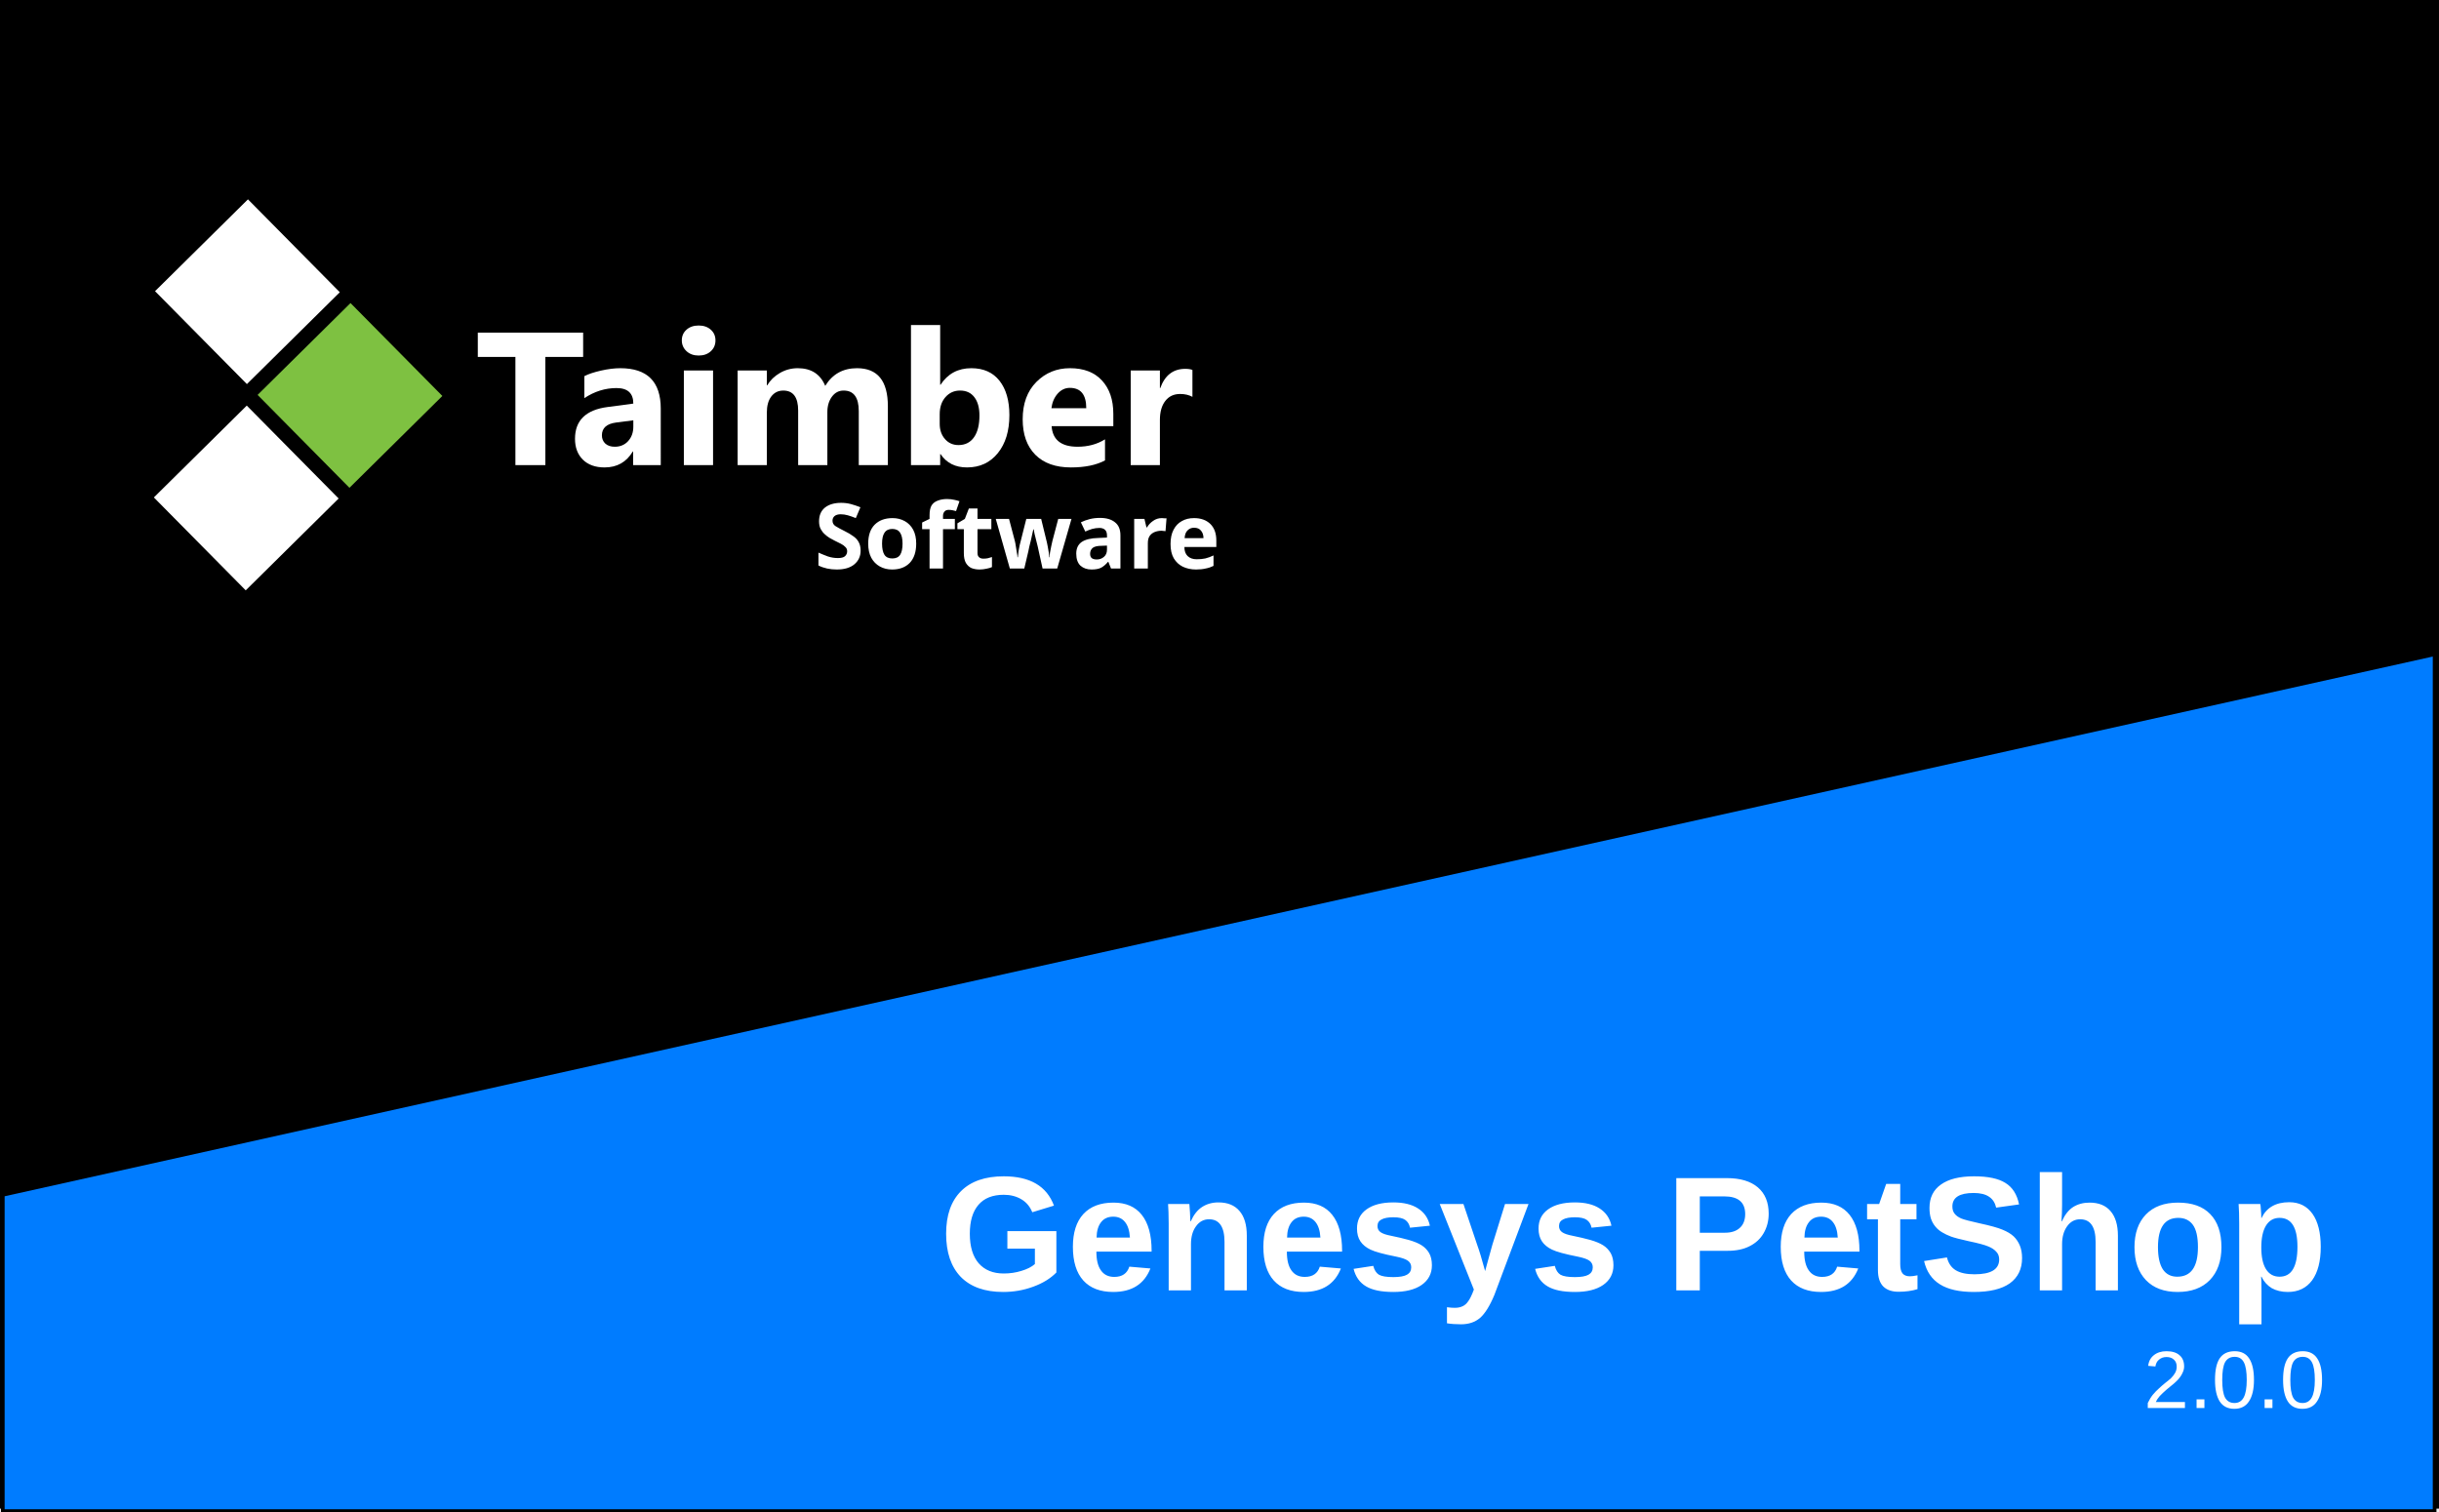
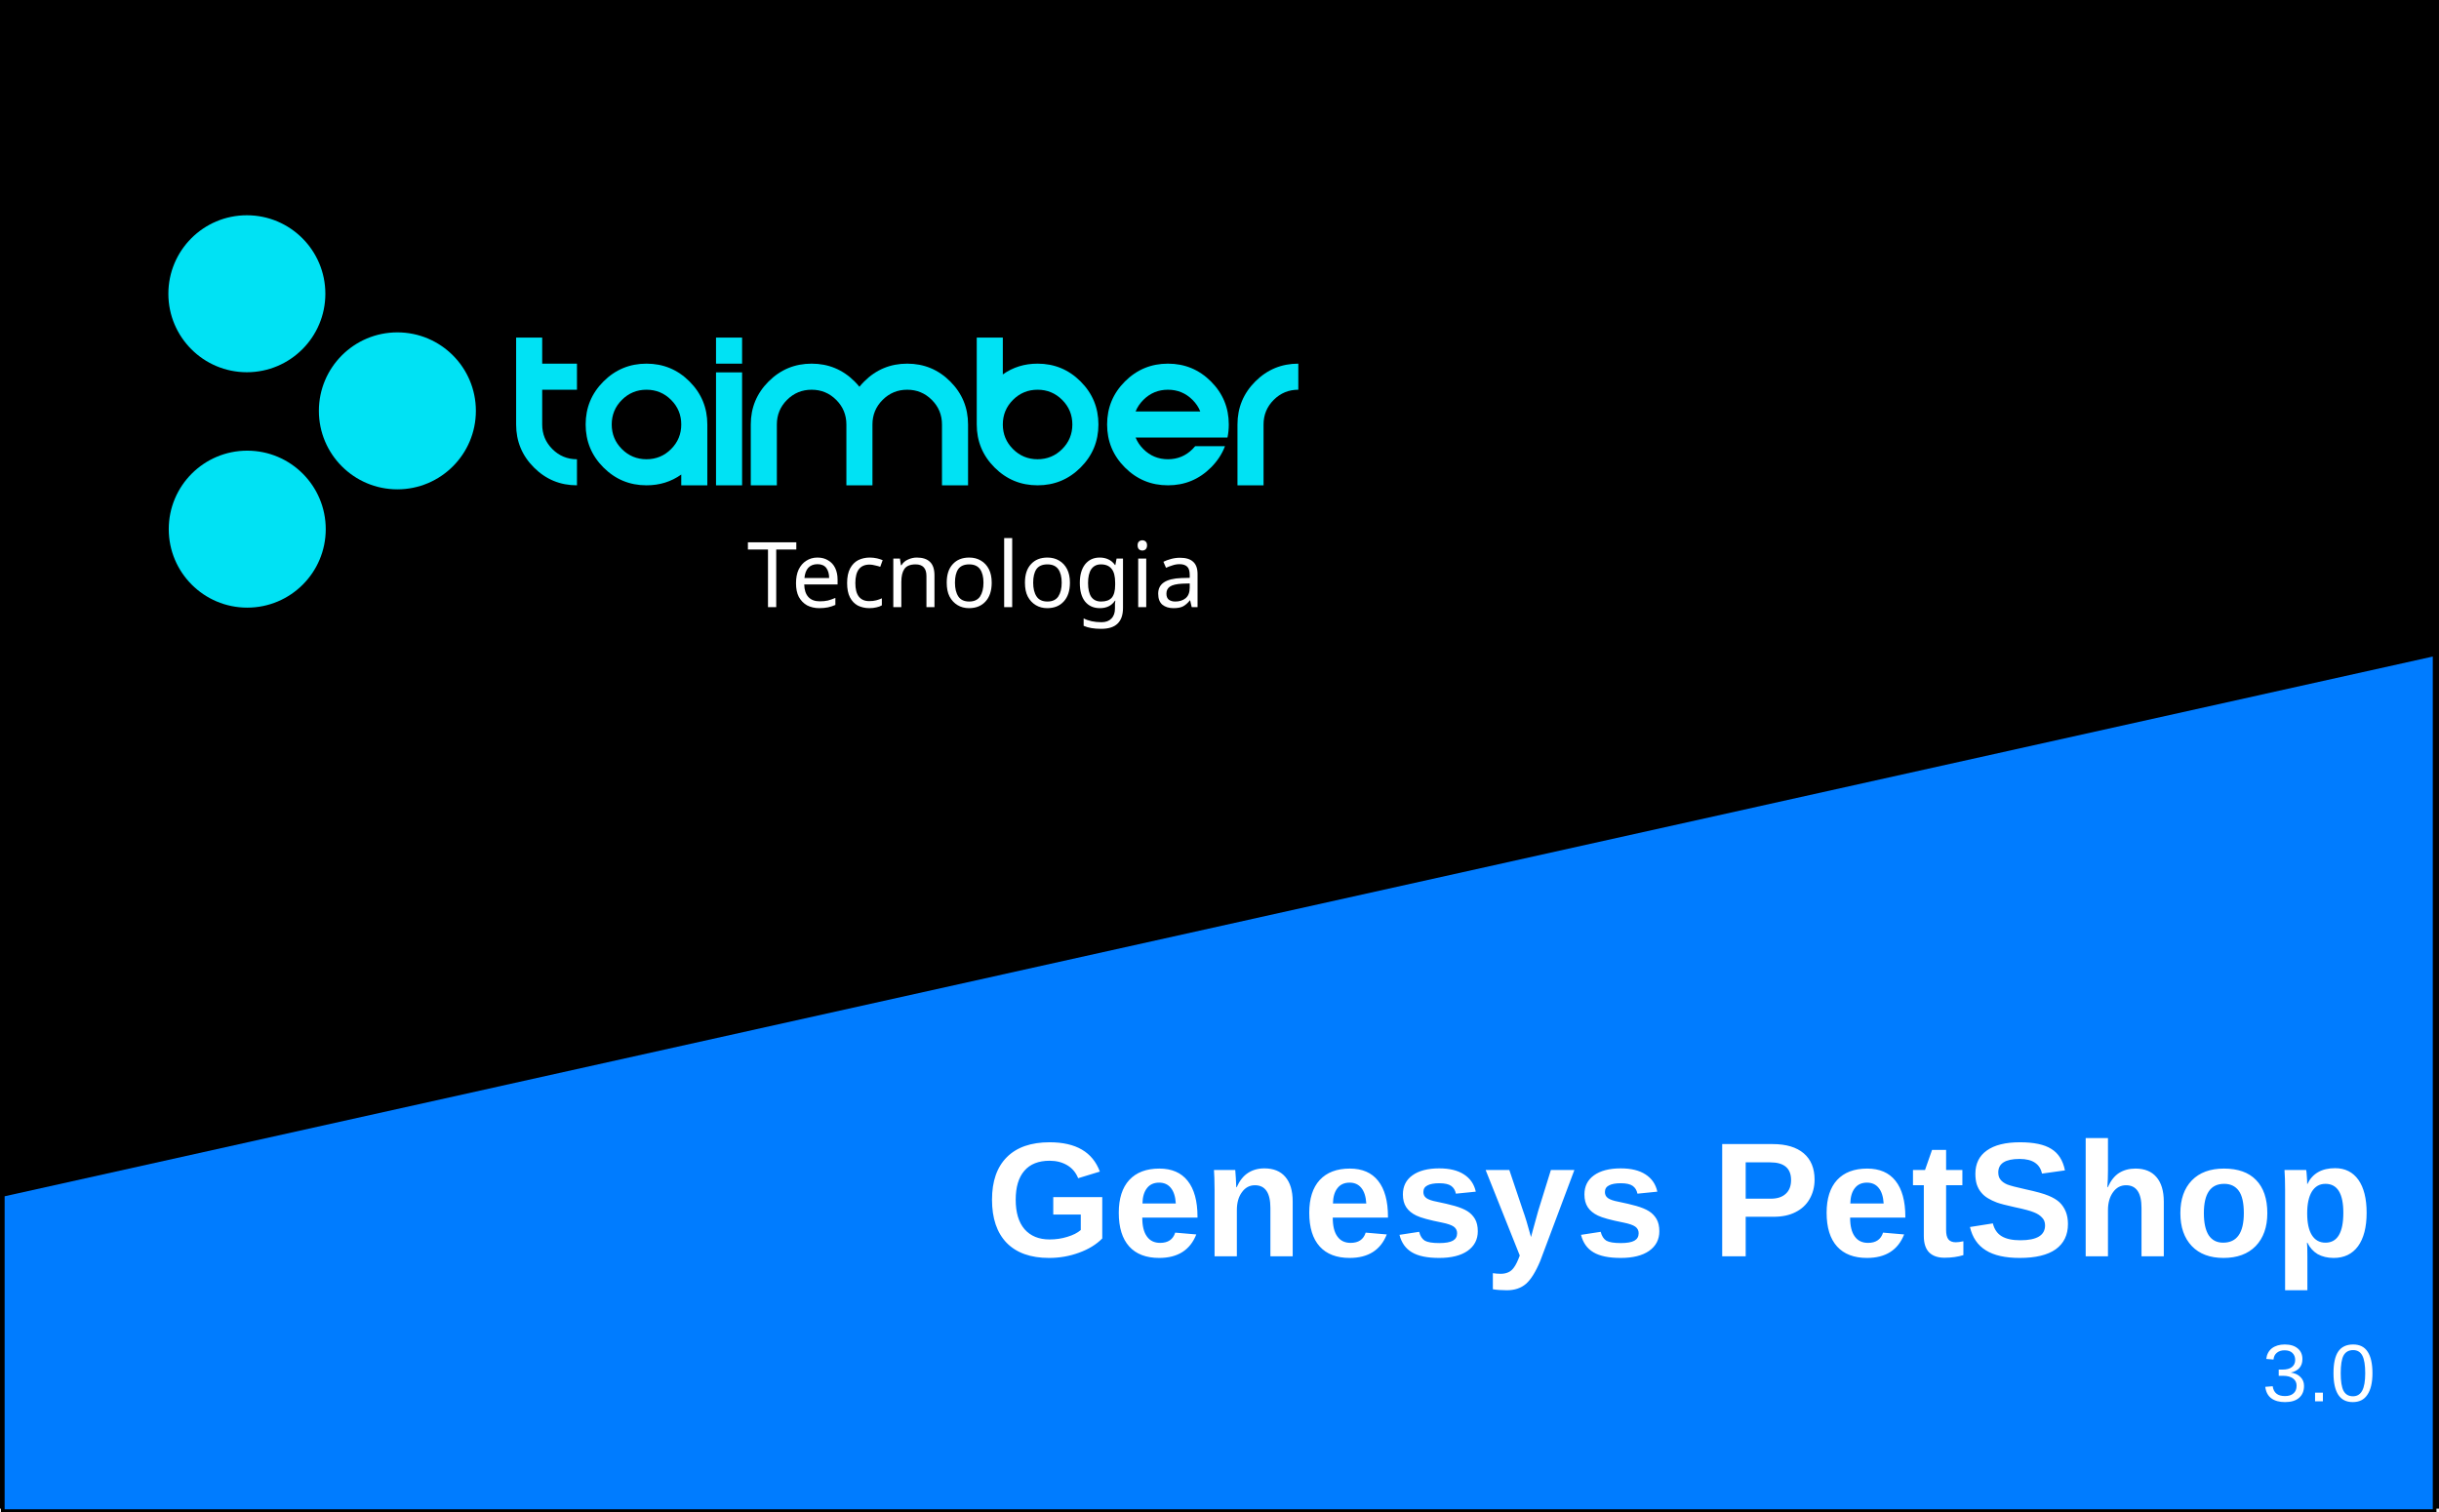
<svg xmlns="http://www.w3.org/2000/svg" width="189.768mm" height="117.585mm" viewBox="0 0 189.768 117.585" version="1.1" id="svg11631">
  <defs id="defs11628" />
  <g id="layer1" transform="translate(-13.16757,-103.5673)">
    <rect style="fill:#000000;fill-opacity:1;stroke:#000000;stroke-width:0.291;stroke-opacity:1" id="rect286" width="189.476" height="117.103" x="13.313" y="103.713" />
+     <g id="g2" transform="matrix(0.08037977,0,0,0.08037977,26.26714,152.9947)">
+       <path style="font-size:172.291px;line-height:0;font-family:'And Then It Ends';-inkscape-font-specification:'And Then It Ends';fill:#00e2f4;stroke-width:1.292" d="m 336.626,-288.109 h 25.238 v 25.238 h 33.651 v 25.238 h -33.651 v 33.651 q 0,13.965 9.843,23.808 9.843,9.843 23.808,9.843 v 25.238 q -24.397,0 -41.643,-17.246 -17.246,-17.246 -17.246,-41.643 z m 126.19,117.777 q 13.965,0 23.808,-9.843 9.843,-9.843 9.843,-23.808 0,-13.965 -9.843,-23.808 -9.843,-9.843 -23.808,-9.843 -13.965,0 -23.808,9.843 -9.843,9.843 -9.843,23.808 0,13.965 9.843,23.808 9.843,9.843 23.808,9.843 z m 58.889,25.238 h -25.238 v -10.432 q -14.638,10.432 -33.651,10.432 -24.397,0 -41.643,-17.246 -17.246,-17.246 -17.246,-41.643 0,-24.397 17.246,-41.643 17.246,-17.246 41.643,-17.246 24.397,0 41.643,17.246 17.246,17.246 17.246,41.643 z m 33.651,-109.364 v 109.364 h -25.238 v -109.364 z m 0,-33.651 v 25.238 h -25.238 v -25.238 z m 33.651,84.126 v 58.889 H 563.767 v -58.889 q 0,-24.397 17.246,-41.643 17.246,-17.246 41.643,-17.246 24.397,0 41.643,17.246 2.524,2.524 4.627,5.132 2.103,-2.608 4.627,-5.132 17.246,-17.246 41.643,-17.246 24.397,0 41.643,17.246 17.246,17.246 17.246,41.643 v 58.889 h -25.238 v -58.889 q 0,-13.965 -9.843,-23.808 -9.843,-9.843 -23.808,-9.843 -13.965,0 -23.808,9.843 -9.843,9.843 -9.843,23.808 v 58.889 h -25.238 v -58.889 q 0,-13.965 -9.843,-23.808 -9.843,-9.843 -23.808,-9.843 -13.965,0 -23.808,9.843 -9.843,9.843 -9.843,23.808 z m 252.379,-33.651 q -13.965,0 -23.808,9.843 -9.843,9.843 -9.843,23.808 0,13.965 9.843,23.808 9.843,9.843 23.808,9.843 13.965,0 23.808,-9.843 9.843,-9.843 9.843,-23.808 0,-13.965 -9.843,-23.808 -9.843,-9.843 -23.808,-9.843 z m -58.889,-50.476 h 25.238 v 35.67 q 14.638,-10.432 33.651,-10.432 24.397,0 41.643,17.246 17.246,17.246 17.246,41.643 0,24.397 -17.246,41.643 -17.246,17.246 -41.643,17.246 -24.397,0 -41.643,-17.246 -17.246,-17.246 -17.246,-41.643 z m 216.373,71.507 q -2.44,-6.141 -7.487,-11.189 -9.843,-9.843 -23.808,-9.843 -13.965,0 -23.808,9.843 -5.048,5.048 -7.487,11.189 z m -4.963,33.651 h 28.855 q -4.29,11.357 -13.544,20.611 -17.246,17.246 -41.643,17.246 -24.397,0 -41.643,-17.246 -17.246,-17.246 -17.246,-41.643 0,-24.397 17.246,-41.643 17.246,-17.246 41.643,-17.246 24.397,0 41.643,17.246 17.246,17.246 17.246,41.643 0,6.562 -1.262,12.619 h -88.922 q 2.44,6.141 7.487,11.189 9.843,9.843 23.808,9.843 13.965,0 23.808,-9.843 1.346,-1.346 2.524,-2.776 z m 40.97,-21.032 q 0,-24.397 17.246,-41.643 17.246,-17.246 41.643,-17.246 v 25.238 q -13.965,0 -23.808,9.843 -9.843,9.843 -9.843,23.808 v 58.889 h -25.238 z" id="text1" aria-label="taimber" />
+       <path id="path1" style="fill:#00e2f4;stroke-width:1.292" d="m 297.667,-217.179 a 75.984,75.984 0 0 1 -75.984,75.984 75.984,75.984 0 0 1 -75.984,-75.984 75.984,75.984 0 0 1 75.984,-75.984 75.984,75.984 0 0 1 75.984,75.984 z" />
+       <path id="path1-1" style="fill:#00e2f4;stroke-width:1.292" d="M 152.34,-102.657 A 75.984,75.984 0 0 1 76.356,-26.673 75.984,75.984 0 0 1 0.372,-102.657 75.984,75.984 0 0 1 76.356,-178.641 a 75.984,75.984 0 0 1 75.984,75.984 z" />
+       <path id="path1-1-7" style="fill:#00e2f4;stroke-width:1.292" d="M 151.968,-330.546 A 75.984,75.984 0 0 1 75.984,-254.562 75.984,75.984 0 0 1 0,-330.546 a 75.984,75.984 0 0 1 75.984,-75.984 75.984,75.984 0 0 1 75.984,75.984 z" />
+     </g>
    <path style="fill:#00ff00;stroke-width:0.265" d="M 13.733,219.967 202.6,110.925" id="path654" />
    <path style="fill:#007cff;fill-opacity:1;stroke-width:0.286;stroke:#000000;stroke-opacity:1" d="m 13.385,196.541 v 24.611 H 202.595 V 154.478 Z" id="path761" />
-     <text xml:space="preserve" style="font-style:normal;font-variant:normal;font-weight:bold;font-stretch:normal;font-size:12.7px;font-family:Arial;-inkscape-font-specification:'Arial Bold';fill:#ffffff;fill-opacity:1;stroke:none;stroke-width:0.265;stroke-opacity:1" x="86.264" y="203.977" id="text7490">
-       <tspan id="tspan7488" style="fill:#ffffff;stroke-width:0.265" x="86.264" y="203.977">Genesys PetShop</tspan>
+     <text xml:space="preserve" style="font-style:normal;font-variant:normal;font-weight:bold;font-stretch:normal;font-size:12.7px;font-family:Arial;-inkscape-font-specification:'Arial Bold';fill:#ffffff;fill-opacity:1;stroke:none;stroke-width:0.265;stroke-opacity:1" x="89.836" y="201.331" id="text7490">
+       <tspan id="tspan7488" style="fill:#ffffff;stroke-width:0.265" x="89.836" y="201.331">Genesys PetShop</tspan>
    </text>
-     <text xml:space="preserve" style="font-style:normal;font-variant:normal;font-weight:bold;font-stretch:normal;font-size:6.35px;font-family:Arial;-inkscape-font-specification:'Arial Bold';fill:#ffffff;fill-opacity:1;stroke:none;stroke-width:0.265;stroke-opacity:1" x="179.965" y="213.136" id="text7490-5">
-       <tspan id="tspan7488-7" style="font-style:normal;font-variant:normal;font-weight:normal;font-stretch:normal;font-size:6.35px;font-family:Arial;-inkscape-font-specification:Arial;fill:#ffffff;stroke-width:0.265" x="179.965" y="213.136">2.0.0</tspan>
+     <text xml:space="preserve" style="font-style:normal;font-variant:normal;font-weight:bold;font-stretch:normal;font-size:6.35px;font-family:Arial;-inkscape-font-specification:'Arial Bold';fill:#ffffff;fill-opacity:1;stroke:none;stroke-width:0.265;stroke-opacity:1" x="189.184" y="212.607" id="text7490-5">
+       <tspan id="tspan7488-7" style="font-style:normal;font-variant:normal;font-weight:normal;font-stretch:normal;font-size:6.35px;font-family:Arial;-inkscape-font-specification:Arial;fill:#ffffff;stroke-width:0.265" x="189.184" y="212.607">3.0</tspan>
    </text>
-     <g aria-label="Taimber" id="text113" style="font-size:25.4px;fill:#ffffff;fill-opacity:1;stroke-width:0.265" transform="matrix(0.5796714,0,0,0.5796714,15.1539,112.4103)">
-       <path d="M 74.845,32.658 H 69.772 V 47.182 H 65.754 V 32.658 H 60.706 V 29.397 H 74.845 Z" style="font-weight:bold;font-family:'Segoe UI';-inkscape-font-specification:'Segoe UI Bold';fill:#ffffff;fill-opacity:1" id="path241" />
-       <path d="m 85.263,47.182 h -3.708 v -1.823 h -0.05 q -1.277,2.133 -3.783,2.133 -1.848,0 -2.915,-1.042 -1.054,-1.054 -1.054,-2.803 0,-3.696 4.378,-4.266 l 3.448,-0.459 q 0,-2.084 -2.257,-2.084 -2.27,0 -4.316,1.352 v -2.952 q 0.819,-0.422 2.232,-0.744 1.426,-0.322 2.592,-0.322 5.432,0 5.432,5.42 z m -3.683,-5.159 v -0.856 l -2.307,0.298 q -1.91,0.248 -1.91,1.724 0,0.67 0.459,1.104 0.471,0.422 1.265,0.422 1.104,0 1.798,-0.757 0.695,-0.769 0.695,-1.935 z" style="font-weight:bold;font-family:'Segoe UI';-inkscape-font-specification:'Segoe UI Bold';fill:#ffffff;fill-opacity:1" id="path243" />
-       <path d="m 90.348,32.472 q -0.992,0 -1.625,-0.583 -0.633,-0.595 -0.633,-1.451 0,-0.881 0.633,-1.439 0.633,-0.558 1.625,-0.558 1.005,0 1.625,0.558 0.633,0.558 0.633,1.439 0,0.893 -0.633,1.463 -0.62,0.571 -1.625,0.571 z m 1.935,14.709 h -3.919 v -12.7 h 3.919 z" style="font-weight:bold;font-family:'Segoe UI';-inkscape-font-specification:'Segoe UI Bold';fill:#ffffff;fill-opacity:1" id="path245" />
-       <path d="m 115.748,47.182 h -3.907 V 39.939 q 0,-2.766 -2.034,-2.766 -0.967,0 -1.575,0.831 -0.608,0.831 -0.608,2.071 v 7.107 h -3.919 v -7.317 q 0,-2.691 -1.997,-2.691 -1.005,0 -1.612,0.794 -0.595,0.794 -0.595,2.158 v 7.057 h -3.919 v -12.7 h 3.919 v 1.984 h 0.05 q 0.608,-1.017 1.699,-1.65 1.104,-0.645 2.406,-0.645 2.691,0 3.683,2.369 1.451,-2.369 4.266,-2.369 4.142,0 4.142,5.11 z" style="font-weight:bold;font-family:'Segoe UI';-inkscape-font-specification:'Segoe UI Bold';fill:#ffffff;fill-opacity:1" id="path247" />
-       <path d="m 122.817,45.706 h -0.05 v 1.476 h -3.919 V 28.38 h 3.919 v 8.012 h 0.05 q 1.451,-2.22 4.13,-2.22 2.456,0 3.783,1.687 1.327,1.687 1.327,4.614 0,3.175 -1.55,5.097 -1.55,1.922 -4.142,1.922 -2.344,0 -3.547,-1.786 z m -0.112,-5.358 v 1.302 q 0,1.228 0.707,2.034 0.707,0.806 1.811,0.806 1.339,0 2.071,-1.029 0.744,-1.042 0.744,-2.939 0,-1.575 -0.682,-2.456 -0.67,-0.893 -1.922,-0.893 -1.178,0 -1.96,0.881 -0.769,0.881 -0.769,2.294 z" style="font-weight:bold;font-family:'Segoe UI';-inkscape-font-specification:'Segoe UI Bold';fill:#ffffff;fill-opacity:1" id="path249" />
-       <path d="m 146.009,41.948 h -8.285 q 0.198,2.766 3.485,2.766 2.096,0 3.683,-0.992 v 2.828 q -1.761,0.943 -4.576,0.943 -3.076,0 -4.775,-1.699 -1.699,-1.712 -1.699,-4.763 0,-3.163 1.836,-5.011 1.836,-1.848 4.514,-1.848 2.778,0 4.291,1.65 1.525,1.65 1.525,4.477 z m -3.634,-2.406 q 0,-2.729 -2.208,-2.729 -0.943,0 -1.637,0.781 -0.682,0.781 -0.831,1.947 z" style="font-weight:bold;font-family:'Segoe UI';-inkscape-font-specification:'Segoe UI Bold';fill:#ffffff;fill-opacity:1" id="path251" />
-       <path d="m 156.626,38.016 q -0.707,-0.384 -1.65,-0.384 -1.277,0 -1.997,0.943 -0.719,0.93 -0.719,2.542 v 6.065 h -3.919 v -12.7 h 3.919 v 2.356 h 0.05 q 0.93,-2.58 3.349,-2.58 0.62,0 0.967,0.149 z" style="font-weight:bold;font-family:'Segoe UI';-inkscape-font-specification:'Segoe UI Bold';fill:#ffffff;fill-opacity:1" id="path253" />
-     </g>
-     <path id="rect11939" style="fill:#ffffff;fill-opacity:1;stroke-width:0.102" d="m 39.607,126.308 -7.147,-7.229 -7.229,7.147 7.147,7.229 z" />
-     <path id="rect15377" style="fill:#7ec141;fill-opacity:1;stroke-width:0.102" d="m 47.586,134.379 -7.147,-7.229 -7.229,7.147 7.147,7.229 z" />
-     <path id="rect15379" style="fill:#ffffff;fill-opacity:1;stroke-width:0.102" d="m 39.515,142.358 -7.147,-7.229 -7.229,7.147 7.147,7.229 z" />
-     <text xml:space="preserve" style="font-weight:bold;font-size:7.056px;font-family:'Segoe UI';-inkscape-font-specification:'Segoe UI Bold';fill:#000000;stroke-width:0.265" x="76.518" y="147.803" id="text236">
-       <tspan id="tspan234" style="font-size:7.056px;fill:#ffffff;stroke-width:0.265" x="76.518" y="147.803">Software</tspan>
+     <text xml:space="preserve" style="font-weight:bold;font-size:7.056px;font-family:'Segoe UI';-inkscape-font-specification:'Segoe UI Bold';fill:#000000;stroke-width:0.265" x="71.282" y="150.812" id="text236">
+       <tspan id="tspan234" style="font-style:normal;font-variant:normal;font-weight:normal;font-stretch:normal;font-size:7.056px;font-family:'And Then It Ends';-inkscape-font-specification:'And Then It Ends';fill:#ffffff;stroke-width:0.265" x="71.282" y="150.812">Tecnologia</tspan>
    </text>
  </g>
</svg>
